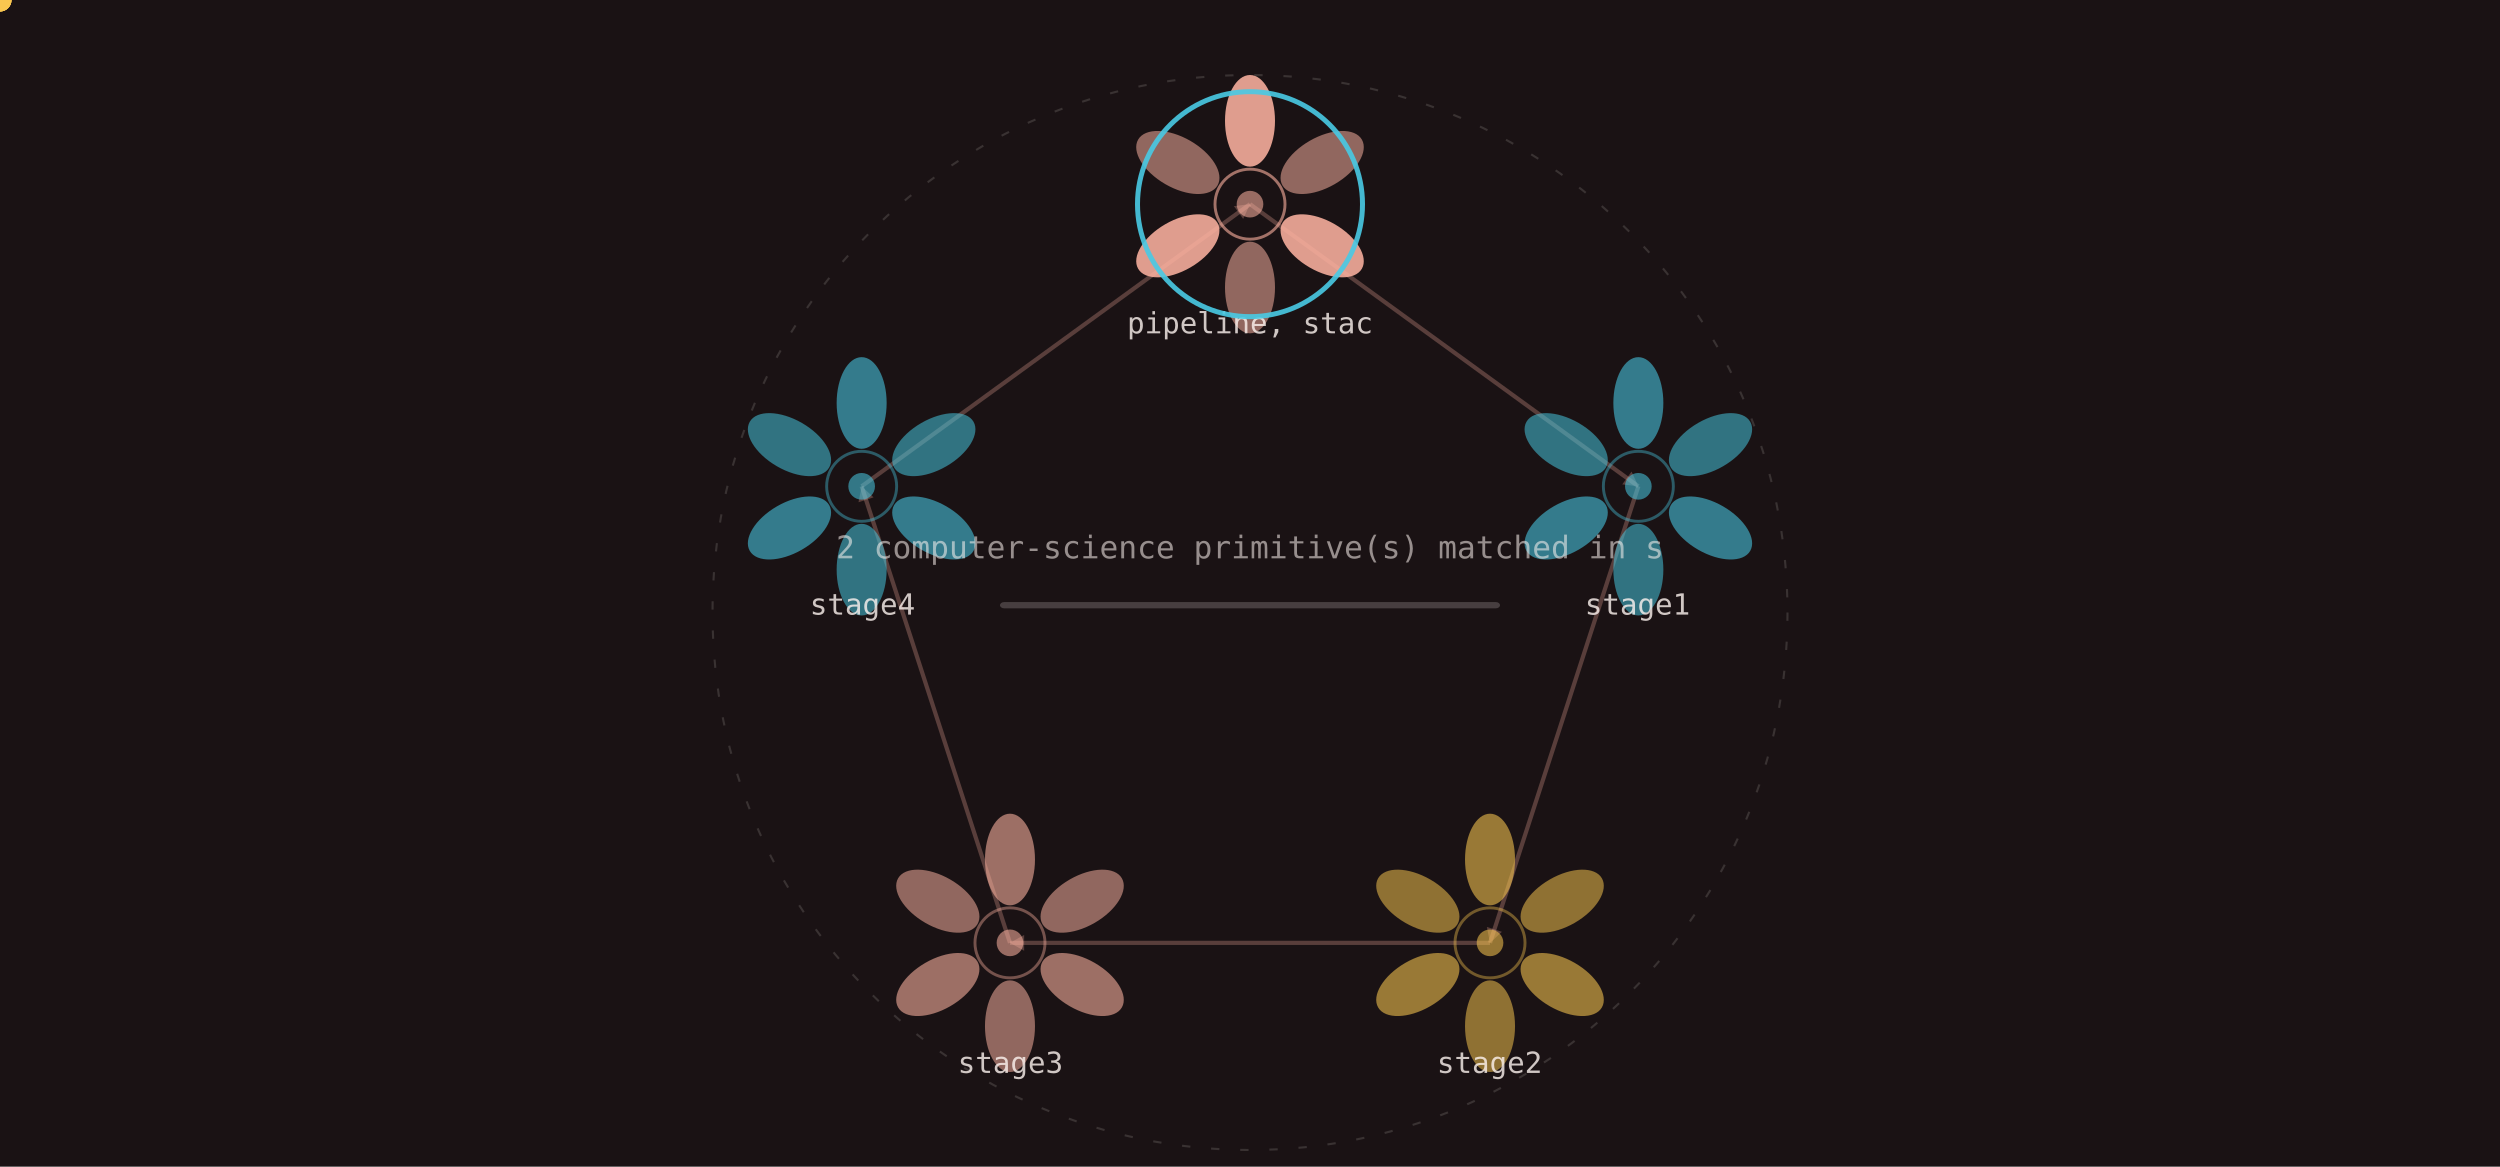
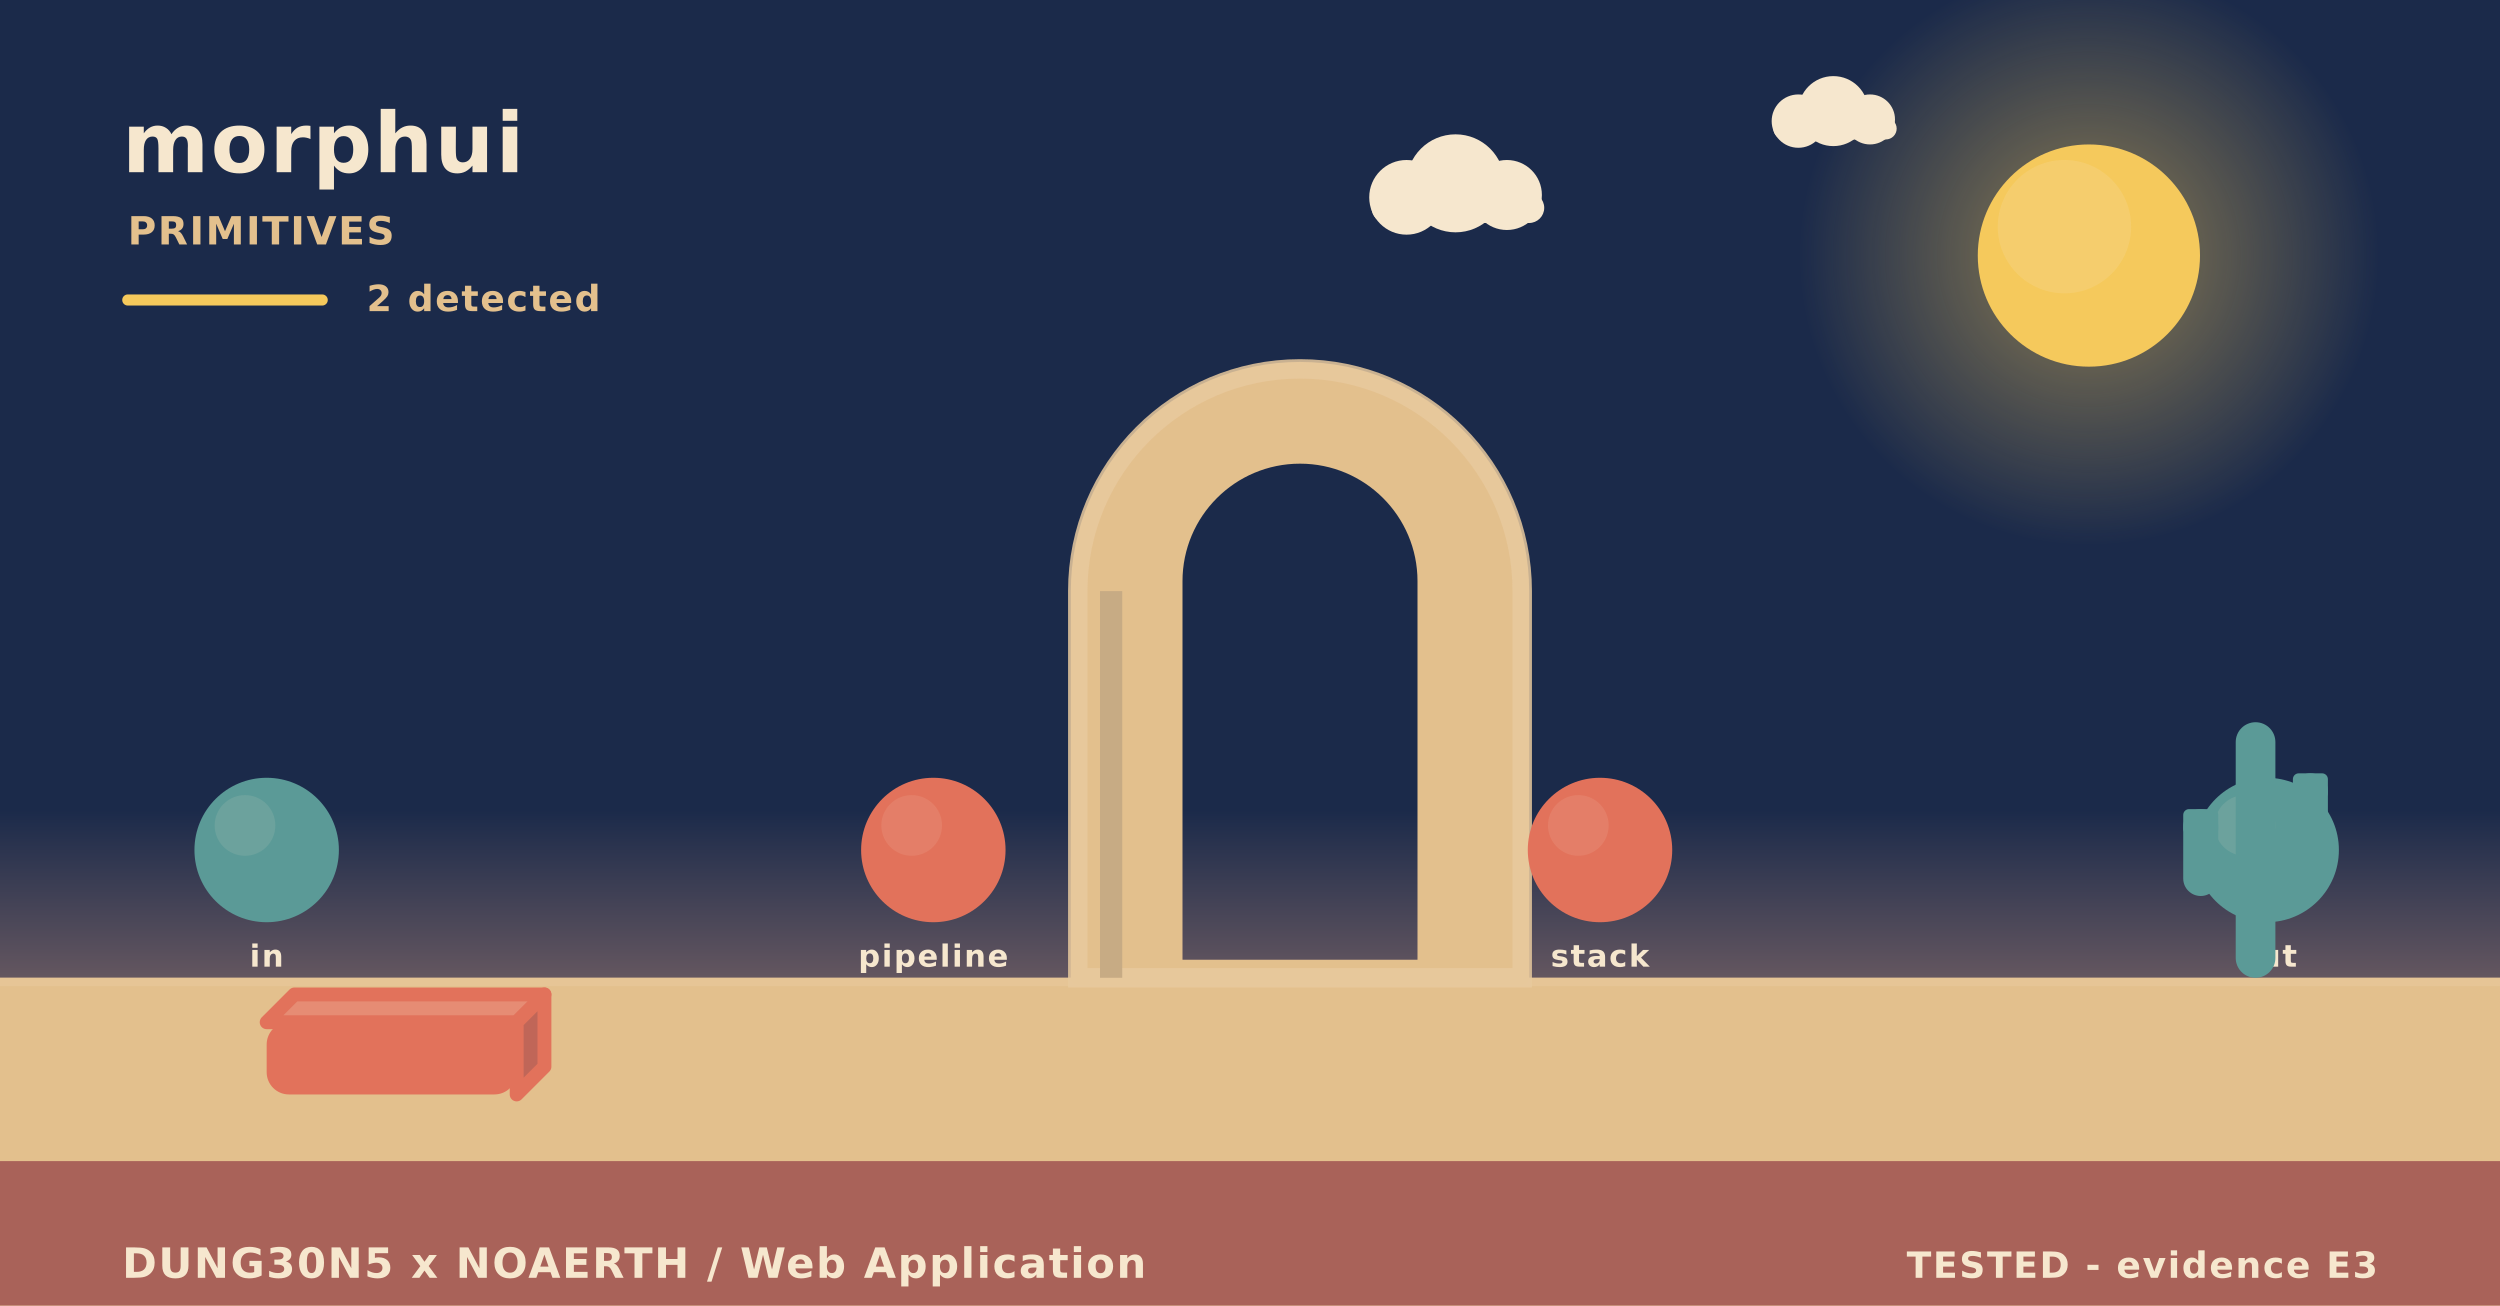
- <svg xmlns="http://www.w3.org/2000/svg" viewBox="0 0 1200 560" width="1200" height="560" role="img" aria-label="morphui state machine">
-   <rect width="1200" height="560" fill="#1a1214" />
-   <defs>
-     <linearGradient id="gs" x1="0" y1="0" x2="1" y2="1">
-       <stop offset="0%" stop-color="#ffb4a2" />
-       <stop offset="100%" stop-color="#48cae4" />
-     </linearGradient>
-   </defs>
-   <circle cx="600.00" cy="294.00" r="258.00" fill="none" stroke="rgba(253,244,240,0.140)" stroke-width="1.00" opacity="1.00" stroke-dasharray="4 10" />
-   <line x1="600.00" y1="98.00" x2="786.41" y2="233.43" stroke="rgba(255,180,162,0.500)" stroke-width="2.00" opacity="0.55" />
-   <polygon points="786.41,233.43 783.14,226.36 778.67,232.51" fill="rgba(255,180,162,0.500)" opacity="0.55" />
-   <g opacity="0.9">
-     <circle cx="0.00" cy="0.00" r="5.50" fill="#f9c74f" opacity="1.00" />
-     <animateTransform attributeName="transform" type="translate" values="600.00,98.00 786.41,233.43" dur="6.2s" begin="0.0s" repeatCount="indefinite" />
-     <animateTransform attributeName="transform" type="translate" values="786.41,233.43 600.00,98.00" dur="6.2s" begin="3.1s" repeatCount="indefinite" />
+ <svg xmlns="http://www.w3.org/2000/svg" width="900" height="470" viewBox="0 0 900 470" role="img" aria-label="morphui - how it behaves">
+   <linearGradient id="skys" x1="0" y1="0" x2="0" y2="1">
+     <stop offset="0" stop-color="#1b2a4a" />
+     <stop offset="0.62" stop-color="#1b2a4a" />
+     <stop offset="1" stop-color="#f3ad8a" />
+   </linearGradient>
+   <rect width="900" height="470" fill="url(#skys)" />
+   <radialGradient id="suns">
+     <stop offset="0.35" stop-color="#f5c95c" stop-opacity="0.34" />
+     <stop offset="1" stop-color="#f5c95c" stop-opacity="0" />
+   </radialGradient>
+   <circle cx="752" cy="92" r="104" fill="url(#suns)" />
+   <circle cx="752" cy="92" r="40" fill="#f5c95c" />
+   <circle cx="743.2" cy="81.6" r="24" fill="#f5d27e" opacity="0.5" />
+   <g>
+     <circle cx="524" cy="66" r="17.64" fill="#f6e7ce" />
+     <circle cx="506.36" cy="71.04" r="13.44" fill="#f6e7ce" />
+     <circle cx="542.48" cy="70.2" r="12.6" fill="#f6e7ce" />
+     <rect x="493.76" y="69.36" width="62.16" height="10.92" rx="5.46" fill="#f6e7ce" />
+     <animateTransform attributeName="transform" type="translate" values="0 0;24 0;0 0" dur="36s" begin="0s" repeatCount="indefinite" />
  </g>
-   <line x1="786.41" y1="233.43" x2="715.21" y2="452.57" stroke="rgba(255,180,162,0.500)" stroke-width="2.00" opacity="0.55" />
-   <polygon points="715.21,452.57 720.92,447.27 713.69,444.93" fill="rgba(255,180,162,0.500)" opacity="0.55" />
-   <g opacity="0.9">
-     <circle cx="0.00" cy="0.00" r="5.50" fill="#f9c74f" opacity="1.00" />
-     <animateTransform attributeName="transform" type="translate" values="786.41,233.43 715.21,452.57" dur="6.2s" begin="1.24s" repeatCount="indefinite" />
-     <animateTransform attributeName="transform" type="translate" values="715.21,452.57 786.41,233.43" dur="6.2s" begin="4.34s" repeatCount="indefinite" />
+   <g>
+     <circle cx="660" cy="40" r="12.6" fill="#f6e7ce" />
+     <circle cx="647.4" cy="43.6" r="9.6" fill="#f6e7ce" />
+     <circle cx="673.2" cy="43" r="9" fill="#f6e7ce" />
+     <rect x="638.4" y="42.4" width="44.4" height="7.8" rx="3.9" fill="#f6e7ce" />
+     <animateTransform attributeName="transform" type="translate" values="0 0;-18 0;0 0" dur="46s" begin="3s" repeatCount="indefinite" />
  </g>
-   <line x1="715.21" y1="452.57" x2="484.79" y2="452.57" stroke="rgba(255,180,162,0.500)" stroke-width="2.00" opacity="0.55" />
-   <polygon points="484.79,452.57 491.59,456.37 491.59,448.77" fill="rgba(255,180,162,0.500)" opacity="0.55" />
-   <g opacity="0.9">
-     <circle cx="0.00" cy="0.00" r="5.50" fill="#f9c74f" opacity="1.00" />
-     <animateTransform attributeName="transform" type="translate" values="715.21,452.57 484.79,452.57" dur="6.2s" begin="2.48s" repeatCount="indefinite" />
-     <animateTransform attributeName="transform" type="translate" values="484.79,452.57 715.21,452.57" dur="6.2s" begin="5.58s" repeatCount="indefinite" />
+   <rect x="0" y="352" width="900" height="118" fill="#e3c08d" />
+   <rect x="0" y="352" width="900" height="3" fill="#e6c596" />
+   <text x="44" y="62" font-family="Verdana,DejaVu Sans,sans-serif" font-size="30" font-weight="700" letter-spacing="0.6" fill="#f6e7ce" text-anchor="start">morphui</text>
+   <text x="46" y="88" font-family="Verdana,DejaVu Sans,sans-serif" font-size="14" font-weight="700" letter-spacing="0.6" fill="#e3c08d" text-anchor="start">PRIMITIVES</text>
+   <rect x="44" y="106" width="74" height="4" rx="2" fill="#f5c95c" />
+   <text x="132" y="112" font-family="Verdana,DejaVu Sans,sans-serif" font-size="13" font-weight="700" letter-spacing="0.6" fill="#e3c08d" text-anchor="start">2 detected</text>
+   <path d="M388,352 L388,212.8 A80,80 0 0 1 548,212.8 L548,352 Z M423.2,348 L423.2,209.22 A44.8,44.8 0 0 1 512.8,209.22 L512.8,348 Z" fill="#e3c08d" fill-rule="evenodd" stroke="#e3c08d" stroke-width="5" stroke-linejoin="round" />
+   <path d="M388,352 L388,212.8 A80,80 0 0 1 548,212.8 L548,352 Z" fill="none" stroke="#e8c99d" stroke-width="7" stroke-linecap="round" opacity="0.85" />
+   <rect x="396" y="212.8" width="8" height="139.2" fill="#c7ab84" />
+   <circle cx="96" cy="306" r="26" fill="#5b9a97" />
+   <circle cx="88.2" cy="297.16" r="10.92" fill="#7aa9a2" opacity="0.55" />
+   <text x="96" y="348" font-family="Verdana,DejaVu Sans,sans-serif" font-size="11" font-weight="700" letter-spacing="0.6" fill="#f6e7ce" text-anchor="middle">in</text>
+   <g>
+     <circle cx="336" cy="306" r="26" fill="#e2725b" />
+     <circle cx="328.2" cy="297.16" r="10.92" fill="#e68972" opacity="0.55" />
+     <animate attributeName="opacity" values="0.8;1;0.8" dur="4.6s" begin="0s" repeatCount="indefinite" />
  </g>
-   <line x1="484.79" y1="452.57" x2="413.59" y2="233.43" stroke="rgba(255,180,162,0.500)" stroke-width="2.00" opacity="0.55" />
-   <polygon points="413.59,233.43 412.08,241.07 419.31,238.73" fill="rgba(255,180,162,0.500)" opacity="0.55" />
-   <g opacity="0.9">
-     <circle cx="0.00" cy="0.00" r="5.50" fill="#f9c74f" opacity="1.00" />
-     <animateTransform attributeName="transform" type="translate" values="484.79,452.57 413.59,233.43" dur="6.2s" begin="3.72s" repeatCount="indefinite" />
-     <animateTransform attributeName="transform" type="translate" values="413.59,233.43 484.79,452.57" dur="6.2s" begin="6.82s" repeatCount="indefinite" />
+   <text x="336" y="348" font-family="Verdana,DejaVu Sans,sans-serif" font-size="11" font-weight="700" letter-spacing="0.6" fill="#f6e7ce" text-anchor="middle">pipeline</text>
+   <g>
+     <circle cx="576" cy="306" r="26" fill="#e2725b" />
+     <circle cx="568.2" cy="297.16" r="10.92" fill="#e68972" opacity="0.55" />
+     <animate attributeName="opacity" values="0.8;1;0.8" dur="5.2s" begin="0s" repeatCount="indefinite" />
  </g>
-   <line x1="413.59" y1="233.43" x2="600.00" y2="98.00" stroke="rgba(255,180,162,0.500)" stroke-width="2.00" opacity="0.55" />
-   <polygon points="600.00,98.00 592.27,98.92 596.73,105.07" fill="rgba(255,180,162,0.500)" opacity="0.55" />
-   <g opacity="0.9">
-     <circle cx="0.00" cy="0.00" r="5.50" fill="#f9c74f" opacity="1.00" />
-     <animateTransform attributeName="transform" type="translate" values="413.59,233.43 600.00,98.00" dur="6.2s" begin="4.96s" repeatCount="indefinite" />
-     <animateTransform attributeName="transform" type="translate" values="600.00,98.00 413.59,233.43" dur="6.2s" begin="8.06s" repeatCount="indefinite" />
-   </g>
-   <ellipse cx="600.00" cy="58.00" rx="12.00" ry="22.00" fill="rgba(255,180,162,0.900)" opacity="0.95" transform="rotate(0.0 600.00 58.00)" />
-   <ellipse cx="634.64" cy="78.00" rx="12.00" ry="22.00" fill="rgba(255,180,162,0.550)" opacity="0.95" transform="rotate(60.0 634.64 78.00)" />
-   <ellipse cx="634.64" cy="118.00" rx="12.00" ry="22.00" fill="rgba(255,180,162,0.900)" opacity="0.95" transform="rotate(120.0 634.64 118.00)" />
-   <ellipse cx="600.00" cy="138.00" rx="12.00" ry="22.00" fill="rgba(255,180,162,0.550)" opacity="0.95" transform="rotate(180.0 600.00 138.00)" />
-   <ellipse cx="565.36" cy="118.00" rx="12.00" ry="22.00" fill="rgba(255,180,162,0.900)" opacity="0.95" transform="rotate(240.0 565.36 118.00)" />
-   <ellipse cx="565.36" cy="78.00" rx="12.00" ry="22.00" fill="rgba(255,180,162,0.550)" opacity="0.95" transform="rotate(300.0 565.36 78.00)" />
-   <circle cx="600.00" cy="98.00" r="16.80" fill="none" stroke="rgba(255,180,162,0.900)" stroke-width="1.40" opacity="0.66" />
-   <circle cx="600.00" cy="98.00" r="6.40" fill="rgba(255,180,162,0.550)" opacity="1.00" />
-   <text x="600" y="160" font-family="ui-monospace,Menlo,monospace" font-size="14" fill="rgba(253,244,240,0.800)" text-anchor="middle">pipeline, stac</text>
-   <g>
-     <circle cx="600.00" cy="98.00" r="54.00" fill="none" stroke="#48cae4" stroke-width="2.40" opacity="0.90" />
-     <animate attributeName="opacity" values="0.25;1.0;0.25" dur="12.4s" begin="0.0s" repeatCount="indefinite" />
-   </g>
-   <ellipse cx="786.41" cy="193.43" rx="12.00" ry="22.00" fill="rgba(72,202,228,0.600)" opacity="0.95" transform="rotate(0.0 786.41 193.43)" />
-   <ellipse cx="821.05" cy="213.43" rx="12.00" ry="22.00" fill="rgba(72,202,228,0.550)" opacity="0.95" transform="rotate(60.0 821.05 213.43)" />
-   <ellipse cx="821.05" cy="253.43" rx="12.00" ry="22.00" fill="rgba(72,202,228,0.600)" opacity="0.95" transform="rotate(120.0 821.05 253.43)" />
-   <ellipse cx="786.41" cy="273.43" rx="12.00" ry="22.00" fill="rgba(72,202,228,0.550)" opacity="0.95" transform="rotate(180.0 786.41 273.43)" />
-   <ellipse cx="751.77" cy="253.43" rx="12.00" ry="22.00" fill="rgba(72,202,228,0.600)" opacity="0.95" transform="rotate(240.0 751.77 253.43)" />
-   <ellipse cx="751.77" cy="213.43" rx="12.00" ry="22.00" fill="rgba(72,202,228,0.550)" opacity="0.95" transform="rotate(300.0 751.77 213.43)" />
-   <circle cx="786.41" cy="233.43" r="16.80" fill="none" stroke="rgba(72,202,228,0.600)" stroke-width="1.40" opacity="0.66" />
-   <circle cx="786.41" cy="233.43" r="6.40" fill="rgba(72,202,228,0.550)" opacity="1.00" />
-   <text x="786" y="295" font-family="ui-monospace,Menlo,monospace" font-size="14" fill="rgba(253,244,240,0.800)" text-anchor="middle">stage1</text>
-   <ellipse cx="715.21" cy="412.57" rx="12.00" ry="22.00" fill="rgba(249,199,79,0.600)" opacity="0.95" transform="rotate(0.0 715.21 412.57)" />
-   <ellipse cx="749.85" cy="432.57" rx="12.00" ry="22.00" fill="rgba(249,199,79,0.550)" opacity="0.95" transform="rotate(60.0 749.85 432.57)" />
-   <ellipse cx="749.85" cy="472.57" rx="12.00" ry="22.00" fill="rgba(249,199,79,0.600)" opacity="0.95" transform="rotate(120.0 749.85 472.57)" />
-   <ellipse cx="715.21" cy="492.57" rx="12.00" ry="22.00" fill="rgba(249,199,79,0.550)" opacity="0.95" transform="rotate(180.0 715.21 492.57)" />
-   <ellipse cx="680.56" cy="472.57" rx="12.00" ry="22.00" fill="rgba(249,199,79,0.600)" opacity="0.95" transform="rotate(240.0 680.56 472.57)" />
-   <ellipse cx="680.56" cy="432.57" rx="12.00" ry="22.00" fill="rgba(249,199,79,0.550)" opacity="0.95" transform="rotate(300.0 680.56 432.57)" />
-   <circle cx="715.21" cy="452.57" r="16.80" fill="none" stroke="rgba(249,199,79,0.600)" stroke-width="1.40" opacity="0.66" />
-   <circle cx="715.21" cy="452.57" r="6.40" fill="rgba(249,199,79,0.550)" opacity="1.00" />
-   <text x="715" y="515" font-family="ui-monospace,Menlo,monospace" font-size="14" fill="rgba(253,244,240,0.800)" text-anchor="middle">stage2</text>
-   <ellipse cx="484.79" cy="412.57" rx="12.00" ry="22.00" fill="rgba(255,180,162,0.600)" opacity="0.95" transform="rotate(0.0 484.79 412.57)" />
-   <ellipse cx="519.44" cy="432.57" rx="12.00" ry="22.00" fill="rgba(255,180,162,0.550)" opacity="0.95" transform="rotate(60.0 519.44 432.57)" />
-   <ellipse cx="519.44" cy="472.57" rx="12.00" ry="22.00" fill="rgba(255,180,162,0.600)" opacity="0.95" transform="rotate(120.0 519.44 472.57)" />
-   <ellipse cx="484.79" cy="492.57" rx="12.00" ry="22.00" fill="rgba(255,180,162,0.550)" opacity="0.95" transform="rotate(180.0 484.79 492.57)" />
-   <ellipse cx="450.15" cy="472.57" rx="12.00" ry="22.00" fill="rgba(255,180,162,0.600)" opacity="0.95" transform="rotate(240.0 450.15 472.57)" />
-   <ellipse cx="450.15" cy="432.57" rx="12.00" ry="22.00" fill="rgba(255,180,162,0.550)" opacity="0.95" transform="rotate(300.0 450.15 432.57)" />
-   <circle cx="484.79" cy="452.57" r="16.80" fill="none" stroke="rgba(255,180,162,0.600)" stroke-width="1.40" opacity="0.66" />
-   <circle cx="484.79" cy="452.57" r="6.40" fill="rgba(255,180,162,0.550)" opacity="1.00" />
-   <text x="485" y="515" font-family="ui-monospace,Menlo,monospace" font-size="14" fill="rgba(253,244,240,0.800)" text-anchor="middle">stage3</text>
-   <ellipse cx="413.59" cy="193.43" rx="12.00" ry="22.00" fill="rgba(72,202,228,0.600)" opacity="0.95" transform="rotate(0.0 413.59 193.43)" />
-   <ellipse cx="448.23" cy="213.43" rx="12.00" ry="22.00" fill="rgba(72,202,228,0.550)" opacity="0.95" transform="rotate(60.0 448.23 213.43)" />
-   <ellipse cx="448.23" cy="253.43" rx="12.00" ry="22.00" fill="rgba(72,202,228,0.600)" opacity="0.95" transform="rotate(120.0 448.23 253.43)" />
-   <ellipse cx="413.59" cy="273.43" rx="12.00" ry="22.00" fill="rgba(72,202,228,0.550)" opacity="0.95" transform="rotate(180.0 413.59 273.43)" />
-   <ellipse cx="378.95" cy="253.43" rx="12.00" ry="22.00" fill="rgba(72,202,228,0.600)" opacity="0.95" transform="rotate(240.0 378.95 253.43)" />
-   <ellipse cx="378.95" cy="213.43" rx="12.00" ry="22.00" fill="rgba(72,202,228,0.550)" opacity="0.95" transform="rotate(300.0 378.95 213.43)" />
-   <circle cx="413.59" cy="233.43" r="16.80" fill="none" stroke="rgba(72,202,228,0.600)" stroke-width="1.40" opacity="0.66" />
-   <circle cx="413.59" cy="233.43" r="6.40" fill="rgba(72,202,228,0.550)" opacity="1.00" />
-   <text x="414" y="295" font-family="ui-monospace,Menlo,monospace" font-size="14" fill="rgba(253,244,240,0.800)" text-anchor="middle">stage4</text>
-   <rect x="480.00" y="289.00" width="240.00" height="3.00" rx="2.00" fill="rgba(253,244,240,0.200)" opacity="1.00" />
-   <text x="600" y="268" font-family="ui-monospace,Menlo,monospace" font-size="15" fill="rgba(253,244,240,0.550)" text-anchor="middle">2 computer-science primitive(s) matched in s</text>
+   <text x="576" y="348" font-family="Verdana,DejaVu Sans,sans-serif" font-size="11" font-weight="700" letter-spacing="0.6" fill="#f6e7ce" text-anchor="middle">stack</text>
+   <circle cx="816" cy="306" r="26" fill="#5b9a97" />
+   <circle cx="808.2" cy="297.16" r="10.92" fill="#7aa9a2" opacity="0.55" />
+   <text x="816" y="348" font-family="Verdana,DejaVu Sans,sans-serif" font-size="11" font-weight="700" letter-spacing="0.6" fill="#f6e7ce" text-anchor="middle">out</text>
+   <path d="M96,368 L186,368 L196,358 L106,358 Z" fill="#e68c74" stroke="#e2725b" stroke-width="5" stroke-linejoin="round" />
+   <path d="M186,368 L196,358 L196,384 L186,394 Z" fill="#c06658" stroke="#e2725b" stroke-width="5" stroke-linejoin="round" />
+   <rect x="96" y="368" width="90" height="26" rx="8" fill="#e2725b" />
+   <rect x="804.86" y="260" width="14.28" height="92" rx="7.14" fill="#5b9a97" />
+   <rect x="785.96" y="291.28" width="12.6" height="31.28" rx="6.3" fill="#5b9a97" />
+   <rect x="785.96" y="291.28" width="12.6" height="9.2" rx="2.1" fill="#5b9a97" />
+   <rect x="825.44" y="278.4" width="12.6" height="31.28" rx="6.3" fill="#5b9a97" />
+   <rect x="825.44" y="278.4" width="12.6" height="9.2" rx="2.1" fill="#5b9a97" />
+   <rect x="0" y="418" width="900" height="52" rx="0" fill="#a65c56" opacity="0.94" />
+   <text x="44" y="460" font-family="Verdana,DejaVu Sans,sans-serif" font-size="15" font-weight="700" letter-spacing="0.6" fill="#f6e7ce" text-anchor="start">DUNG30N5 x NOAERTH  /  Web Application</text>
+   <text x="856" y="460" font-family="Verdana,DejaVu Sans,sans-serif" font-size="13" font-weight="700" letter-spacing="0.6" fill="#f6e7ce" text-anchor="end">TESTED  -  evidence E3</text>
</svg>
